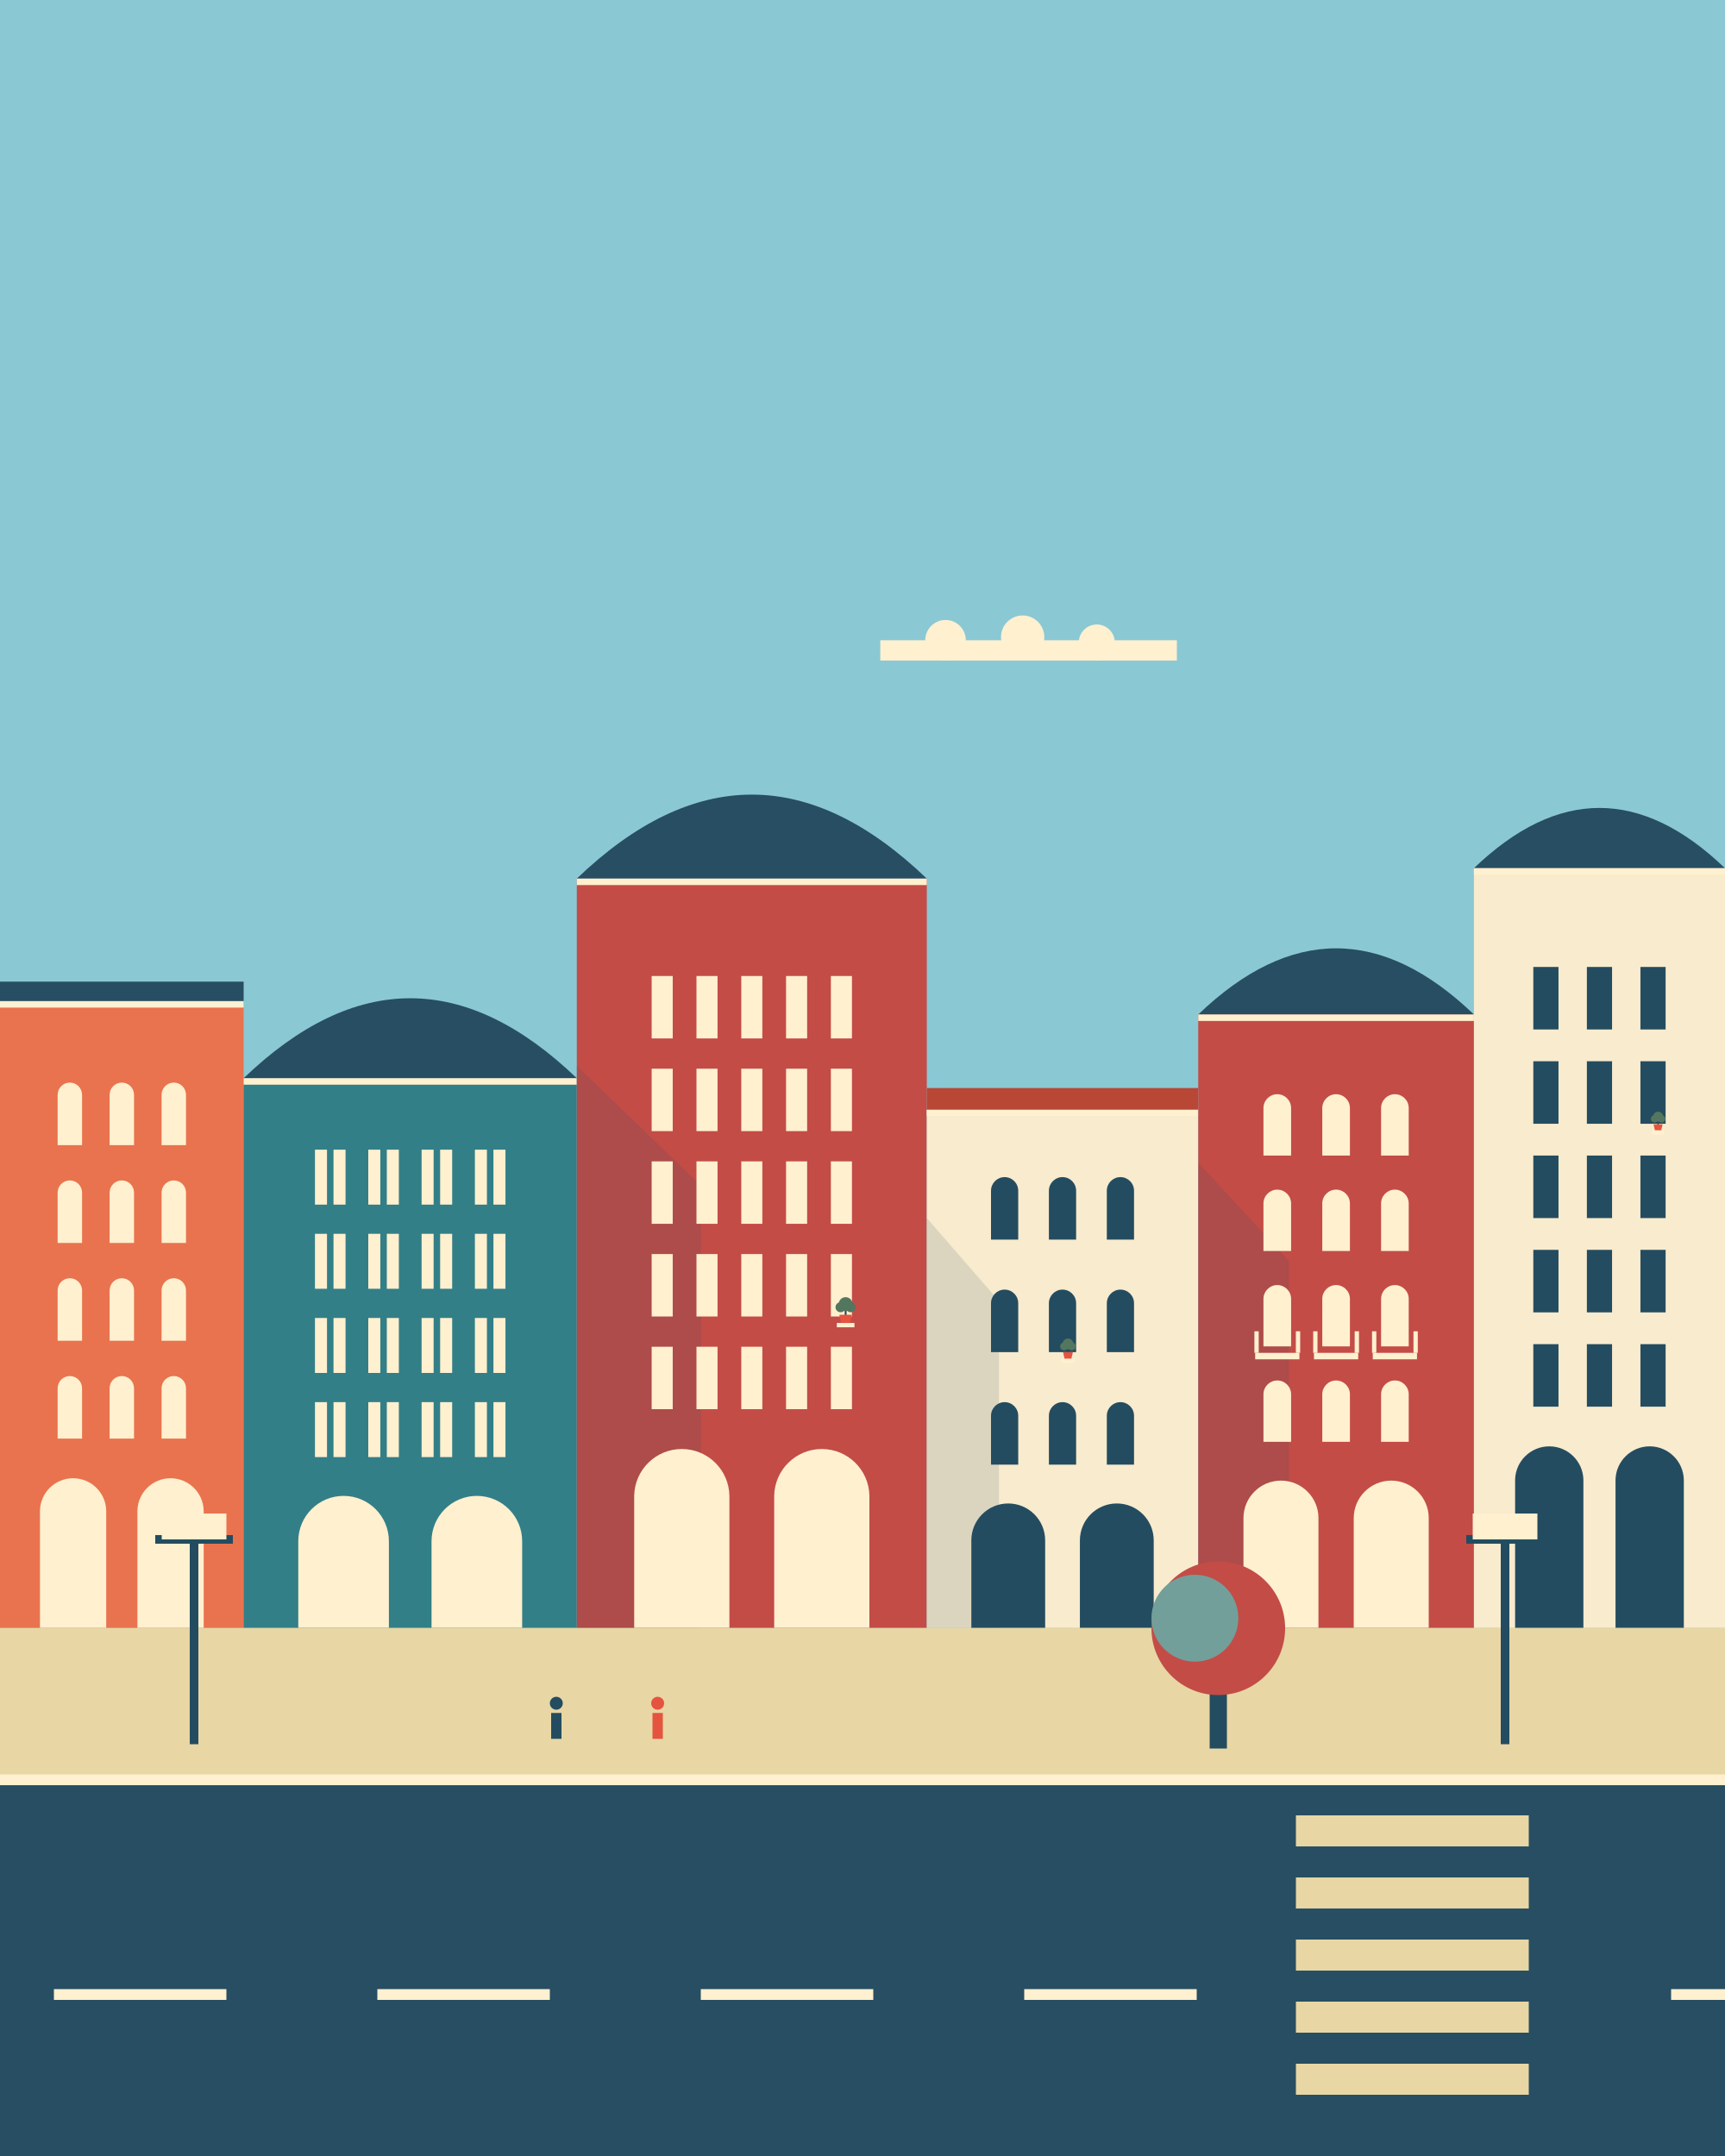
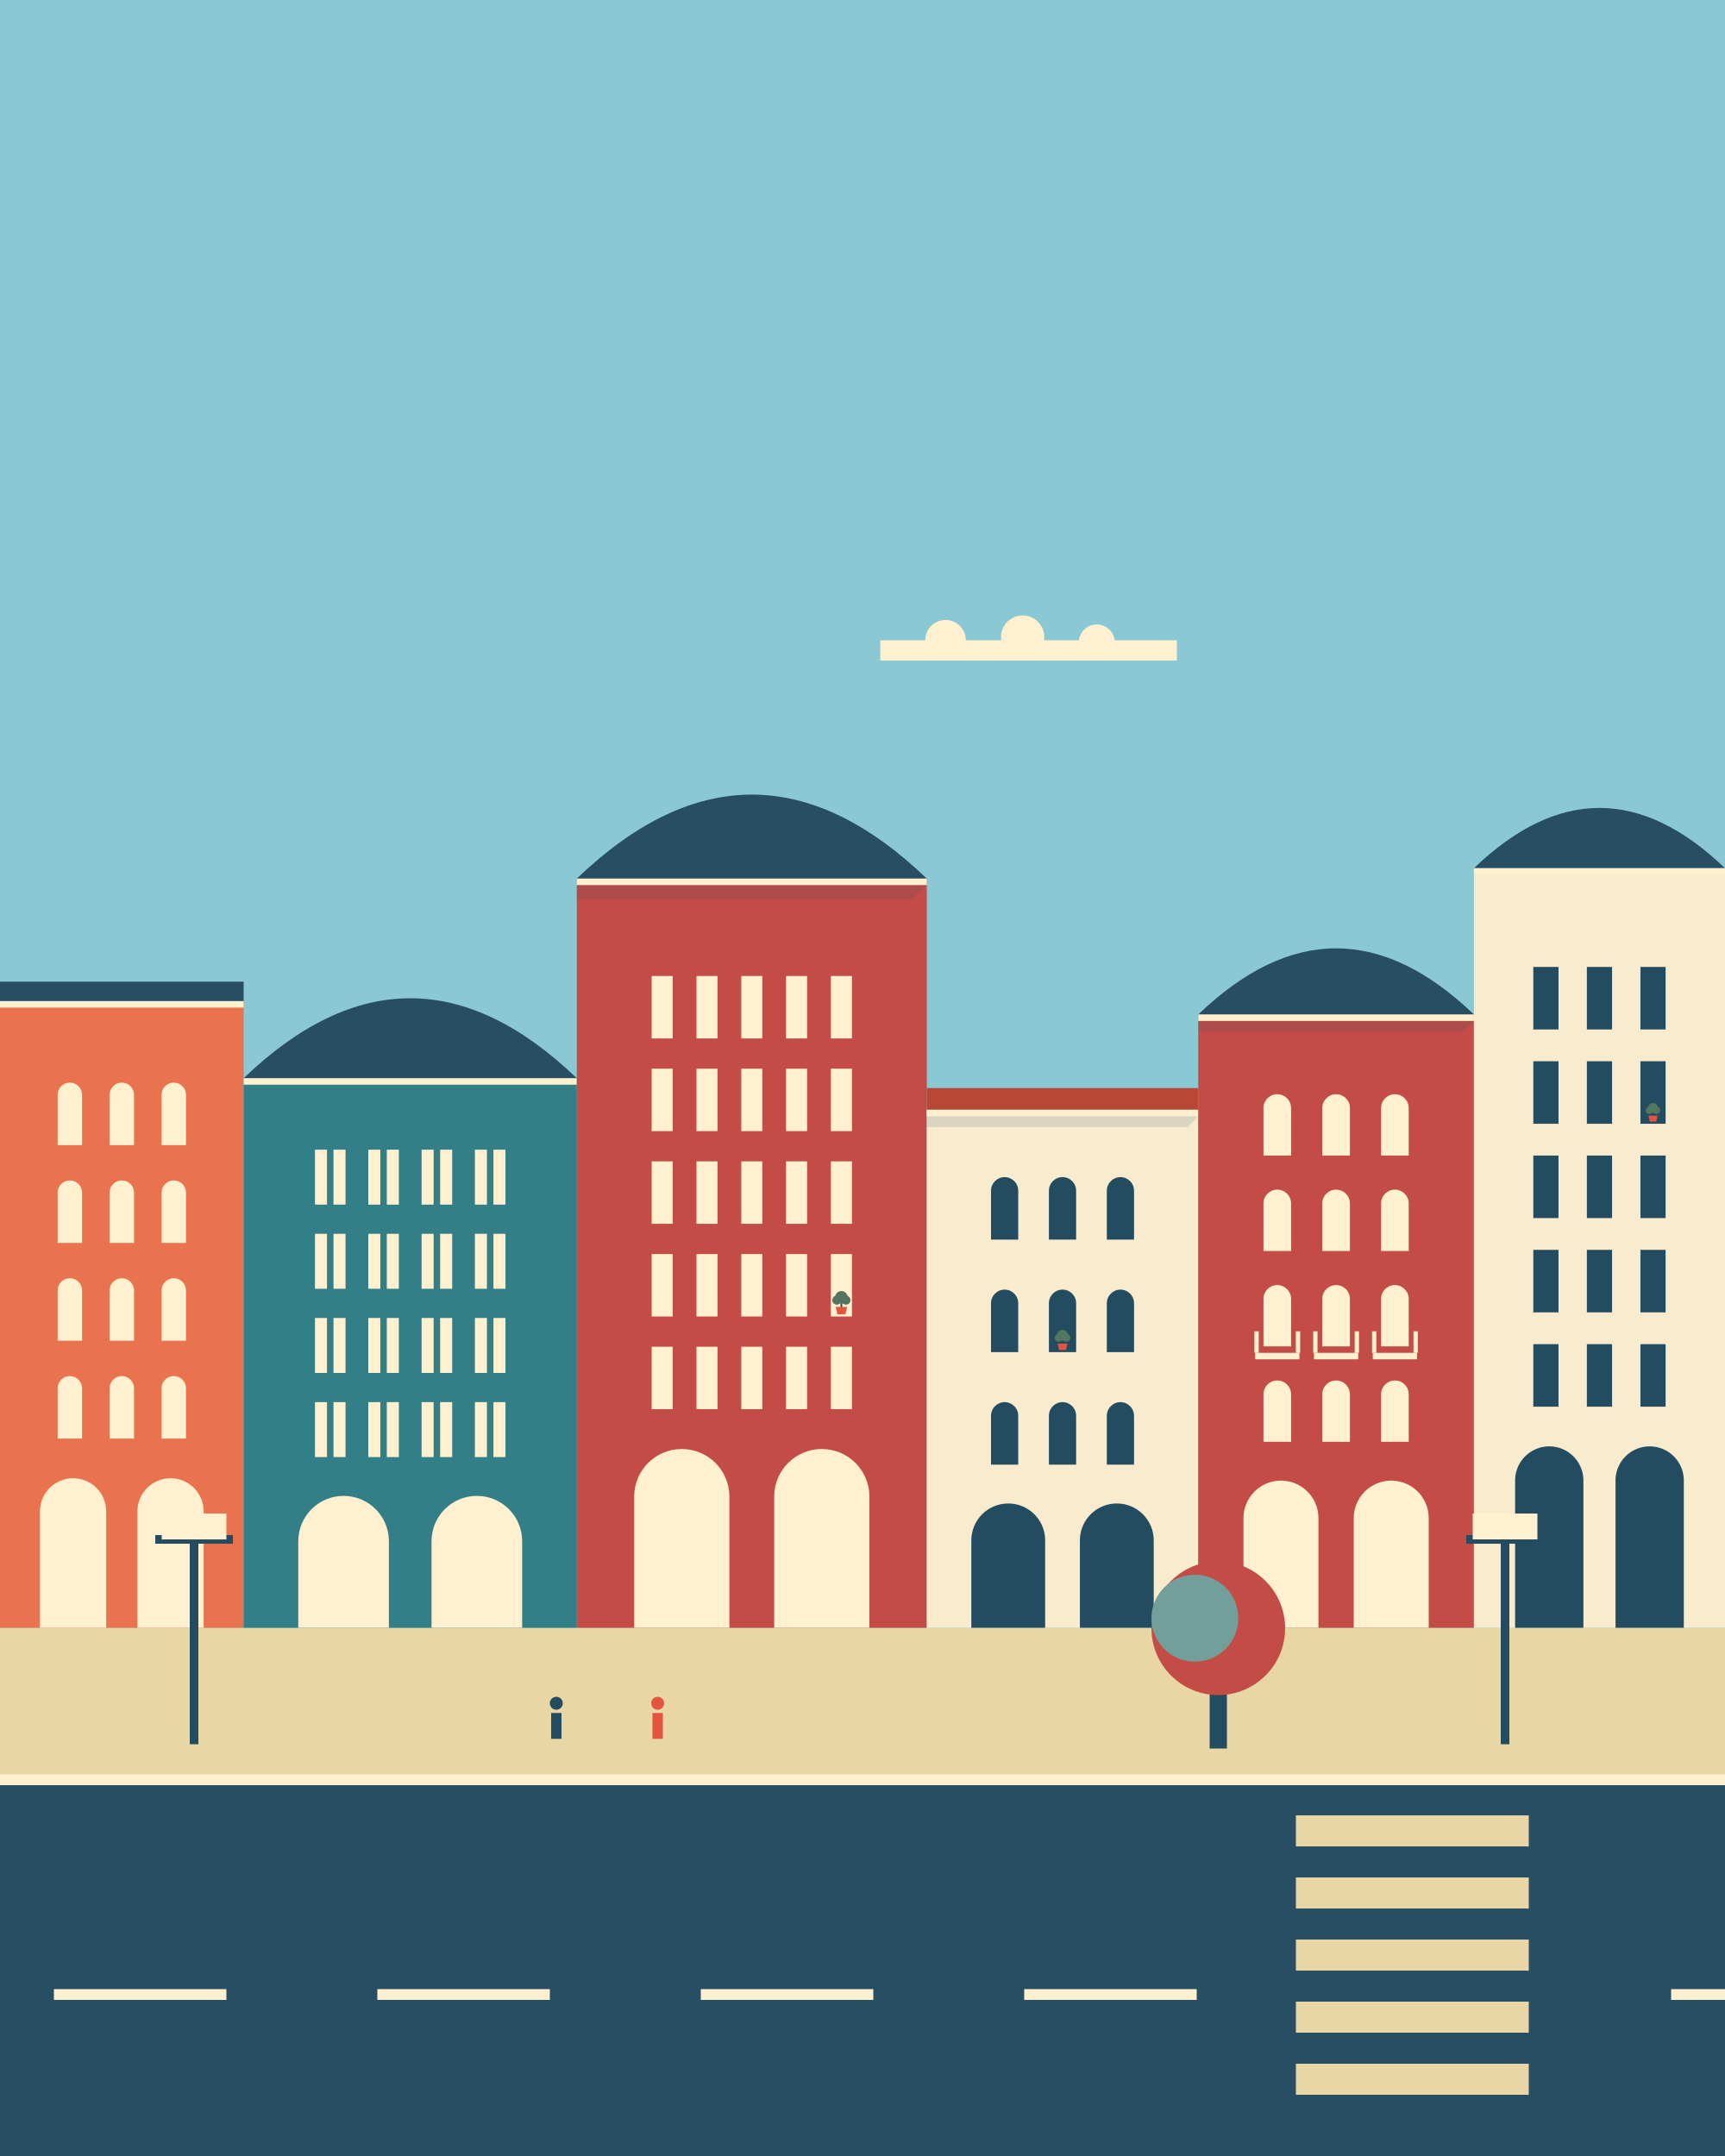
<svg xmlns="http://www.w3.org/2000/svg" width="800" height="1000" viewBox="0 0 800 1000" role="img" aria-label="道路沿い・accents-034">
  <rect x="0" y="0" width="800" height="1000" fill="#8ac8d4" />
  <g data-cloud="true">
    <rect x="408.25" y="296.96" width="137.55" height="9.41" fill="#fff0cf" />
    <circle cx="438.51" cy="296.96" r="9.41" fill="#fff0cf" />
    <circle cx="474.27" cy="295.5" r="10.04" fill="#fff0cf" />
    <circle cx="508.66" cy="298.01" r="8.36" fill="#fff0cf" />
  </g>
  <rect x="0" y="755.01" width="800" height="73" fill="#e8d6a4" />
  <rect x="0" y="828.01" width="800" height="171.99" fill="#274e62" />
  <g data-building="b0-0">
    <rect x="0" y="464.35" width="112.99" height="290.66" fill="#e9734e" />
    <rect x="0" y="455.31" width="112.99" height="9.04" fill="#274e62" />
    <rect x="0" y="464.35" width="112.99" height="3" fill="#fff0cf" />
    <path d="M26.73 531.14V507.8a5.66 5.66 0 0 1 11.33 0V531.14Z" fill="#fff0cf" />
    <path d="M50.83 531.14V507.8a5.66 5.66 0 0 1 11.33 0V531.14Z" fill="#fff0cf" />
    <path d="M74.93 531.14V507.8a5.66 5.66 0 0 1 11.33 0V531.14Z" fill="#fff0cf" />
    <path d="M26.73 576.51V553.17a5.66 5.66 0 0 1 11.33 0V576.51Z" fill="#fff0cf" />
    <path d="M50.83 576.51V553.17a5.66 5.66 0 0 1 11.33 0V576.51Z" fill="#fff0cf" />
    <path d="M74.93 576.51V553.17a5.66 5.66 0 0 1 11.33 0V576.51Z" fill="#fff0cf" />
    <path d="M26.73 621.88V598.54a5.66 5.66 0 0 1 11.33 0V621.88Z" fill="#fff0cf" />
    <path d="M50.83 621.88V598.54a5.66 5.66 0 0 1 11.33 0V621.88Z" fill="#fff0cf" />
    <path d="M74.93 621.88V598.54a5.66 5.66 0 0 1 11.33 0V621.88Z" fill="#fff0cf" />
    <path d="M26.73 667.25V643.91a5.66 5.66 0 0 1 11.33 0V667.25Z" fill="#fff0cf" />
    <path d="M50.83 667.25V643.91a5.66 5.66 0 0 1 11.33 0V667.25Z" fill="#fff0cf" />
    <path d="M74.93 667.25V643.91a5.66 5.66 0 0 1 11.33 0V667.25Z" fill="#fff0cf" />
    <g data-ground-floor="arcade">
      <path d="M18.53 755.01V700.62a15.37 15.37 0 0 1 30.73 0V755.01Z" fill="#fff0cf" />
      <path d="M63.73 755.01V700.62a15.37 15.37 0 0 1 30.73 0V755.01Z" fill="#fff0cf" />
    </g>
  </g>
  <g data-building="b0-1">
    <rect x="112.99" y="500.1" width="154.51" height="254.91" fill="#327f88" />
    <path d="M112.99 500.1Q190.25 425.94 267.5 500.1Z" fill="#274e62" />
    <rect x="112.99" y="500.1" width="154.51" height="3" fill="#fff0cf" />
    <rect x="146.07" y="533.24" width="5.58" height="25.49" fill="#fff0cf" />
    <rect x="154.67" y="533.24" width="5.58" height="25.49" fill="#fff0cf" />
    <rect x="170.8" y="533.24" width="5.58" height="25.49" fill="#fff0cf" />
    <rect x="179.39" y="533.24" width="5.58" height="25.49" fill="#fff0cf" />
    <rect x="195.52" y="533.24" width="5.58" height="25.49" fill="#fff0cf" />
    <rect x="204.12" y="533.24" width="5.58" height="25.49" fill="#fff0cf" />
    <rect x="220.24" y="533.24" width="5.58" height="25.49" fill="#fff0cf" />
    <rect x="228.84" y="533.24" width="5.58" height="25.49" fill="#fff0cf" />
    <rect x="146.07" y="572.27" width="5.58" height="25.49" fill="#fff0cf" />
    <rect x="154.67" y="572.27" width="5.58" height="25.49" fill="#fff0cf" />
    <rect x="170.8" y="572.27" width="5.58" height="25.49" fill="#fff0cf" />
    <rect x="179.39" y="572.27" width="5.58" height="25.49" fill="#fff0cf" />
    <rect x="195.52" y="572.27" width="5.58" height="25.49" fill="#fff0cf" />
    <rect x="204.12" y="572.27" width="5.58" height="25.49" fill="#fff0cf" />
    <rect x="220.24" y="572.27" width="5.58" height="25.49" fill="#fff0cf" />
    <rect x="228.84" y="572.27" width="5.58" height="25.49" fill="#fff0cf" />
    <rect x="146.07" y="611.31" width="5.58" height="25.49" fill="#fff0cf" />
    <rect x="154.67" y="611.31" width="5.58" height="25.49" fill="#fff0cf" />
    <rect x="170.8" y="611.31" width="5.58" height="25.49" fill="#fff0cf" />
    <rect x="179.39" y="611.31" width="5.58" height="25.49" fill="#fff0cf" />
    <rect x="195.52" y="611.31" width="5.58" height="25.49" fill="#fff0cf" />
    <rect x="204.12" y="611.31" width="5.58" height="25.49" fill="#fff0cf" />
    <rect x="220.24" y="611.31" width="5.58" height="25.49" fill="#fff0cf" />
    <rect x="228.84" y="611.31" width="5.58" height="25.49" fill="#fff0cf" />
    <rect x="146.07" y="650.34" width="5.58" height="25.49" fill="#fff0cf" />
    <rect x="154.67" y="650.34" width="5.58" height="25.49" fill="#fff0cf" />
    <rect x="170.8" y="650.34" width="5.58" height="25.49" fill="#fff0cf" />
    <rect x="179.39" y="650.34" width="5.58" height="25.49" fill="#fff0cf" />
    <rect x="195.52" y="650.34" width="5.58" height="25.49" fill="#fff0cf" />
    <rect x="204.12" y="650.34" width="5.58" height="25.49" fill="#fff0cf" />
    <rect x="220.24" y="650.34" width="5.58" height="25.49" fill="#fff0cf" />
    <rect x="228.84" y="650.34" width="5.58" height="25.49" fill="#fff0cf" />
    <g data-ground-floor="arcade">
      <path d="M138.33 755.01V714.84a21.01 21.01 0 0 1 42.03 0V755.01Z" fill="#fff0cf" />
      <path d="M200.13 755.01V714.84a21.01 21.01 0 0 1 42.03 0V755.01Z" fill="#fff0cf" />
    </g>
  </g>
  <g data-building="b0-2">
    <rect x="267.5" y="407.52" width="162.32" height="347.49" fill="#c34c47" />
    <path d="M267.5 407.52Q348.66 329.6 429.82 407.52Z" fill="#274e62" />
    <rect x="267.5" y="407.52" width="162.32" height="3" fill="#fff0cf" />
-     <g data-wall-shadow="1">
-       <polygon points="267.5,494.37 325.14,549.97 325.14,755.01 267.5,755.01" fill="#244c60" fill-opacity="0.14" />
+     <g data-wall-shadow="1" data-shadow-source="eave">
+       <polygon points="267.5,410.52 429.82,410.52 423.33,417.01 267.5,417.01" fill="#244c60" fill-opacity="0.14" />
    </g>
    <rect x="302.22" y="452.69" width="9.77" height="28.96" fill="#fff0cf" />
    <rect x="323" y="452.69" width="9.77" height="28.96" fill="#fff0cf" />
    <rect x="343.78" y="452.69" width="9.77" height="28.96" fill="#fff0cf" />
    <rect x="364.55" y="452.69" width="9.77" height="28.96" fill="#fff0cf" />
    <rect x="385.33" y="452.69" width="9.77" height="28.96" fill="#fff0cf" />
    <rect x="302.22" y="495.68" width="9.77" height="28.96" fill="#fff0cf" />
    <rect x="323" y="495.68" width="9.77" height="28.96" fill="#fff0cf" />
    <rect x="343.78" y="495.68" width="9.77" height="28.96" fill="#fff0cf" />
    <rect x="364.55" y="495.68" width="9.77" height="28.96" fill="#fff0cf" />
    <rect x="385.33" y="495.68" width="9.77" height="28.96" fill="#fff0cf" />
    <rect x="302.22" y="538.67" width="9.77" height="28.96" fill="#fff0cf" />
    <rect x="323" y="538.67" width="9.77" height="28.96" fill="#fff0cf" />
    <rect x="343.78" y="538.67" width="9.77" height="28.96" fill="#fff0cf" />
    <rect x="364.55" y="538.67" width="9.77" height="28.96" fill="#fff0cf" />
    <rect x="385.33" y="538.67" width="9.77" height="28.96" fill="#fff0cf" />
    <rect x="302.22" y="581.66" width="9.77" height="28.96" fill="#fff0cf" />
    <rect x="323" y="581.66" width="9.77" height="28.96" fill="#fff0cf" />
    <rect x="343.78" y="581.66" width="9.77" height="28.96" fill="#fff0cf" />
    <rect x="364.55" y="581.66" width="9.77" height="28.96" fill="#fff0cf" />
-     <rect x="385.33" y="581.66" width="9.77" height="28.96" fill="#fff0cf" />
+     <g data-interior-window="rect" data-window-bounds="385.33,581.66,9.77,28.96">
+       <rect x="385.33" y="581.66" width="9.77" height="28.96" fill="#fff0cf" />
+       <g data-plant="inside">
+         <path d="M390.21 606.46V601.71" fill="none" stroke="#244c60" stroke-width="0.79" />
+         <circle cx="390.21" cy="601.71" r="2.9" fill="#53765e" />
+         <circle cx="388.1" cy="603.03" r="2.11" fill="#53765e" />
+         <circle cx="392.32" cy="603.03" r="2.11" fill="#53765e" />
+         <polygon points="387.58,606.19 392.85,606.19 392.06,609.62 388.37,609.62" fill="#e4543e" />
+       </g>
+     </g>
    <rect x="302.22" y="624.65" width="9.77" height="28.96" fill="#fff0cf" />
    <rect x="323" y="624.65" width="9.77" height="28.96" fill="#fff0cf" />
    <rect x="343.78" y="624.65" width="9.77" height="28.96" fill="#fff0cf" />
    <rect x="364.55" y="624.65" width="9.77" height="28.96" fill="#fff0cf" />
    <rect x="385.33" y="624.65" width="9.77" height="28.96" fill="#fff0cf" />
    <g data-ground-floor="arcade">
      <path d="M294.12 755.01V693.69a22.08 22.08 0 0 1 44.15 0V755.01Z" fill="#fff0cf" />
      <path d="M359.05 755.01V693.69a22.08 22.08 0 0 1 44.15 0V755.01Z" fill="#fff0cf" />
    </g>
-     <g data-plant="sill">
-       <rect x="388.08" y="613.62" width="8.18" height="2" fill="#fff0cf" />
-       <path d="M392.17 610.12V604.86" fill="none" stroke="#244c60" stroke-width="0.88" />
-       <circle cx="392.17" cy="604.86" r="3.21" fill="#53765e" />
-       <circle cx="389.83" cy="606.32" r="2.34" fill="#53765e" />
-       <circle cx="394.5" cy="606.32" r="2.34" fill="#53765e" />
-       <polygon points="389.25,609.82 395.09,609.82 394.21,613.62 390.12,613.62" fill="#e4543e" />
-     </g>
  </g>
  <g data-building="b0-3">
    <rect x="429.82" y="514.73" width="125.89" height="240.28" fill="#f8ebce" />
    <rect x="429.82" y="504.66" width="125.89" height="10.07" fill="#b84736" />
    <rect x="429.82" y="514.73" width="125.89" height="3" fill="#fff0cf" />
-     <g data-wall-shadow="1">
-       <polygon points="429.82,564.98 463.28,603.42 463.28,755.01 429.82,755.01" fill="#244c60" fill-opacity="0.14" />
+     <g data-wall-shadow="1" data-shadow-source="eave">
+       <polygon points="429.82,517.73 555.71,517.73 550.67,522.77 429.82,522.77" fill="#244c60" fill-opacity="0.14" />
    </g>
    <path d="M459.6 574.97V552.28a6.31 6.31 0 0 1 12.62 0V574.97Z" fill="#244c60" />
    <path d="M486.45 574.97V552.28a6.31 6.31 0 0 1 12.62 0V574.97Z" fill="#244c60" />
    <path d="M513.31 574.97V552.28a6.31 6.31 0 0 1 12.62 0V574.97Z" fill="#244c60" />
    <path d="M459.6 627.15V604.46a6.31 6.31 0 0 1 12.62 0V627.15Z" fill="#244c60" />
-     <path d="M486.45 627.15V604.46a6.31 6.31 0 0 1 12.62 0V627.15Z" fill="#244c60" />
+     <g data-interior-window="arch" data-window-bounds="486.45,598.15,12.62,29">
+       <path d="M486.45 627.15V604.46a6.31 6.31 0 0 1 12.62 0V627.15Z" fill="#244c60" />
+       <g data-plant="inside">
+         <path d="M492.76 623.43V619.34" fill="none" stroke="#244c60" stroke-width="0.68" />
+         <circle cx="492.76" cy="619.34" r="2.5" fill="#53765e" />
+         <circle cx="490.95" cy="620.48" r="1.82" fill="#53765e" />
+         <circle cx="494.58" cy="620.48" r="1.82" fill="#53765e" />
+         <polygon points="490.5,623.2 495.03,623.2 494.35,626.15 491.18,626.15" fill="#e4543e" />
+       </g>
+     </g>
    <path d="M513.31 627.15V604.46a6.31 6.31 0 0 1 12.62 0V627.15Z" fill="#244c60" />
    <path d="M459.6 679.34V656.65a6.31 6.31 0 0 1 12.62 0V679.34Z" fill="#244c60" />
    <path d="M486.45 679.34V656.65a6.31 6.31 0 0 1 12.62 0V679.34Z" fill="#244c60" />
    <path d="M513.31 679.34V656.65a6.31 6.31 0 0 1 12.62 0V679.34Z" fill="#244c60" />
    <g data-ground-floor="arcade">
      <path d="M450.47 755.01V714.46a17.12 17.12 0 0 1 34.24 0V755.01Z" fill="#244c60" />
      <path d="M500.82 755.01V714.46a17.12 17.12 0 0 1 34.24 0V755.01Z" fill="#244c60" />
    </g>
-     <g data-plant="sill">
-       <rect x="492.11" y="630.15" width="6.36" height="2" fill="#fff0cf" />
-       <path d="M495.29 627.43V623.34" fill="none" stroke="#244c60" stroke-width="0.68" />
-       <circle cx="495.29" cy="623.34" r="2.5" fill="#53765e" />
-       <circle cx="493.47" cy="624.48" r="1.82" fill="#53765e" />
-       <circle cx="497.11" cy="624.48" r="1.82" fill="#53765e" />
-       <polygon points="493.02,627.2 497.56,627.2 496.88,630.15 493.7,630.15" fill="#e4543e" />
-     </g>
  </g>
  <g data-building="b0-4">
    <rect x="555.71" y="470.54" width="127.85" height="284.47" fill="#c34c47" />
    <path d="M555.71 470.54Q619.63 409.18 683.56 470.54Z" fill="#274e62" />
    <rect x="555.71" y="470.54" width="127.85" height="3" fill="#fff0cf" />
-     <g data-wall-shadow="1">
-       <polygon points="555.71,539.29 597.75,584.8 597.75,755.01 555.71,755.01" fill="#244c60" fill-opacity="0.14" />
+     <g data-wall-shadow="1" data-shadow-source="eave">
+       <polygon points="555.71,473.54 683.56,473.54 678.45,478.65 555.71,478.65" fill="#244c60" fill-opacity="0.14" />
    </g>
    <path d="M585.95 535.97V513.93a6.41 6.41 0 0 1 12.82 0V535.97Z" fill="#fff0cf" />
    <path d="M613.23 535.97V513.93a6.41 6.41 0 0 1 12.82 0V535.97Z" fill="#fff0cf" />
    <path d="M640.5 535.97V513.93a6.41 6.41 0 0 1 12.82 0V535.97Z" fill="#fff0cf" />
    <path d="M585.95 580.23V558.19a6.41 6.41 0 0 1 12.82 0V580.23Z" fill="#fff0cf" />
    <path d="M613.23 580.23V558.19a6.41 6.41 0 0 1 12.82 0V580.23Z" fill="#fff0cf" />
    <path d="M640.5 580.23V558.19a6.41 6.41 0 0 1 12.82 0V580.23Z" fill="#fff0cf" />
    <path d="M585.95 624.48V602.45a6.41 6.41 0 0 1 12.82 0V624.48Z" fill="#fff0cf" />
    <rect x="582.11" y="627.48" width="20.51" height="3" fill="#fff0cf" />
    <path d="M582.75 617.48v10m19.23 -10v10" fill="none" stroke="#fff0cf" stroke-width="2" />
    <path d="M613.23 624.48V602.45a6.41 6.41 0 0 1 12.82 0V624.48Z" fill="#fff0cf" />
    <rect x="609.38" y="627.48" width="20.51" height="3" fill="#fff0cf" />
    <path d="M610.02 617.48v10m19.23 -10v10" fill="none" stroke="#fff0cf" stroke-width="2" />
    <path d="M640.5 624.48V602.45a6.41 6.41 0 0 1 12.82 0V624.48Z" fill="#fff0cf" />
    <rect x="636.65" y="627.48" width="20.51" height="3" fill="#fff0cf" />
    <path d="M637.3 617.48v10m19.23 -10v10" fill="none" stroke="#fff0cf" stroke-width="2" />
    <path d="M585.95 668.74V646.7a6.41 6.41 0 0 1 12.82 0V668.74Z" fill="#fff0cf" />
    <path d="M613.23 668.74V646.7a6.41 6.41 0 0 1 12.82 0V668.74Z" fill="#fff0cf" />
    <path d="M640.5 668.74V646.7a6.41 6.41 0 0 1 12.82 0V668.74Z" fill="#fff0cf" />
    <g data-ground-floor="arcade">
      <path d="M576.68 755.01V704.13a17.39 17.39 0 0 1 34.78 0V755.01Z" fill="#fff0cf" />
      <path d="M627.82 755.01V704.13a17.39 17.39 0 0 1 34.78 0V755.01Z" fill="#fff0cf" />
    </g>
  </g>
  <g data-building="b0-5">
    <rect x="683.56" y="402.69" width="116.44" height="352.32" fill="#f8ebce" />
    <path d="M683.56 402.69Q741.78 346.79 800 402.69Z" fill="#274e62" />
    <rect x="683.56" y="402.69" width="116.44" height="3" fill="#fff0cf" />
    <rect x="711.1" y="448.49" width="11.68" height="29" fill="#244c60" />
    <rect x="735.94" y="448.49" width="11.68" height="29" fill="#244c60" />
    <rect x="760.78" y="448.49" width="11.68" height="29" fill="#244c60" />
    <rect x="711.1" y="492.23" width="11.68" height="29" fill="#244c60" />
    <rect x="735.94" y="492.23" width="11.68" height="29" fill="#244c60" />
-     <rect x="760.78" y="492.23" width="11.68" height="29" fill="#244c60" />
+     <g data-interior-window="rect" data-window-bounds="760.78,492.23,11.68,29">
+       <rect x="760.78" y="492.23" width="11.68" height="29" fill="#244c60" />
+       <g data-plant="inside">
+         <path d="M766.62 517.71V513.93" fill="none" stroke="#244c60" stroke-width="0.63" />
+         <circle cx="766.62" cy="513.93" r="2.31" fill="#53765e" />
+         <circle cx="764.94" cy="514.98" r="1.68" fill="#53765e" />
+         <circle cx="768.3" cy="514.98" r="1.68" fill="#53765e" />
+         <polygon points="764.52,517.5 768.72,517.5 768.09,520.23 765.15,520.23" fill="#e4543e" />
+       </g>
+     </g>
    <rect x="711.1" y="535.97" width="11.68" height="29" fill="#244c60" />
    <rect x="735.94" y="535.97" width="11.68" height="29" fill="#244c60" />
    <rect x="760.78" y="535.97" width="11.68" height="29" fill="#244c60" />
    <rect x="711.1" y="579.71" width="11.68" height="29" fill="#244c60" />
    <rect x="735.94" y="579.71" width="11.68" height="29" fill="#244c60" />
    <rect x="760.78" y="579.71" width="11.68" height="29" fill="#244c60" />
    <rect x="711.1" y="623.45" width="11.68" height="29" fill="#244c60" />
    <rect x="735.94" y="623.45" width="11.68" height="29" fill="#244c60" />
    <rect x="760.78" y="623.45" width="11.68" height="29" fill="#244c60" />
    <g data-ground-floor="arcade">
      <path d="M702.66 755.01V686.29a15.84 15.84 0 0 1 31.67 0V755.01Z" fill="#244c60" />
      <path d="M749.23 755.01V686.29a15.84 15.84 0 0 1 31.67 0V755.01Z" fill="#244c60" />
-     </g>
-     <g data-plant="sill">
-       <rect x="766.02" y="524.23" width="5.88" height="2" fill="#fff0cf" />
-       <path d="M768.96 521.71V517.93" fill="none" stroke="#244c60" stroke-width="0.63" />
-       <circle cx="768.96" cy="517.93" r="2.31" fill="#53765e" />
-       <circle cx="767.28" cy="518.98" r="1.68" fill="#53765e" />
-       <circle cx="770.64" cy="518.98" r="1.68" fill="#53765e" />
-       <polygon points="766.86,521.5 771.06,521.5 770.43,524.23 767.49,524.23" fill="#e4543e" />
    </g>
  </g>
  <rect x="0" y="823.01" width="800" height="5" fill="#fff0cf" />
  <rect x="25" y="922.6" width="80" height="5" fill="#fff0cf" />
  <rect x="175" y="922.6" width="80" height="5" fill="#fff0cf" />
  <rect x="325" y="922.6" width="80" height="5" fill="#fff0cf" />
  <rect x="475" y="922.6" width="80" height="5" fill="#fff0cf" />
  <rect x="775" y="922.6" width="80" height="5" fill="#fff0cf" />
  <g data-crosswalk="true">
    <rect x="601" y="842.01" width="108" height="14.4" fill="#e8d6a4" />
    <rect x="601" y="870.81" width="108" height="14.4" fill="#e8d6a4" />
    <rect x="601" y="899.61" width="108" height="14.4" fill="#e8d6a4" />
    <rect x="601" y="928.4" width="108" height="14.4" fill="#e8d6a4" />
    <rect x="601" y="957.2" width="108" height="14.4" fill="#e8d6a4" />
  </g>
  <rect x="561" y="773.81" width="8" height="37.2" fill="#244c60" />
  <circle cx="565" cy="755.21" r="31" fill="#c34c47" />
  <circle cx="554.15" cy="750.56" r="20.15" fill="#739f9a" />
  <rect x="88" y="714.01" width="4" height="95" fill="#244c60" />
  <path d="M72 714.01h36" fill="none" stroke="#244c60" stroke-width="4" />
  <rect x="75" y="702.01" width="30" height="12" fill="#fff0cf" />
  <rect x="696" y="714.01" width="4" height="95" fill="#244c60" />
  <path d="M680 714.01h36" fill="none" stroke="#244c60" stroke-width="4" />
  <rect x="683" y="702.01" width="30" height="12" fill="#fff0cf" />
  <circle cx="258" cy="790.01" r="3" fill="#244c60" />
  <rect x="255.6" y="794.51" width="4.8" height="12" fill="#244c60" />
  <circle cx="305" cy="790.01" r="3" fill="#e4543e" />
  <rect x="302.6" y="794.51" width="4.8" height="12" fill="#e4543e" />
</svg>
